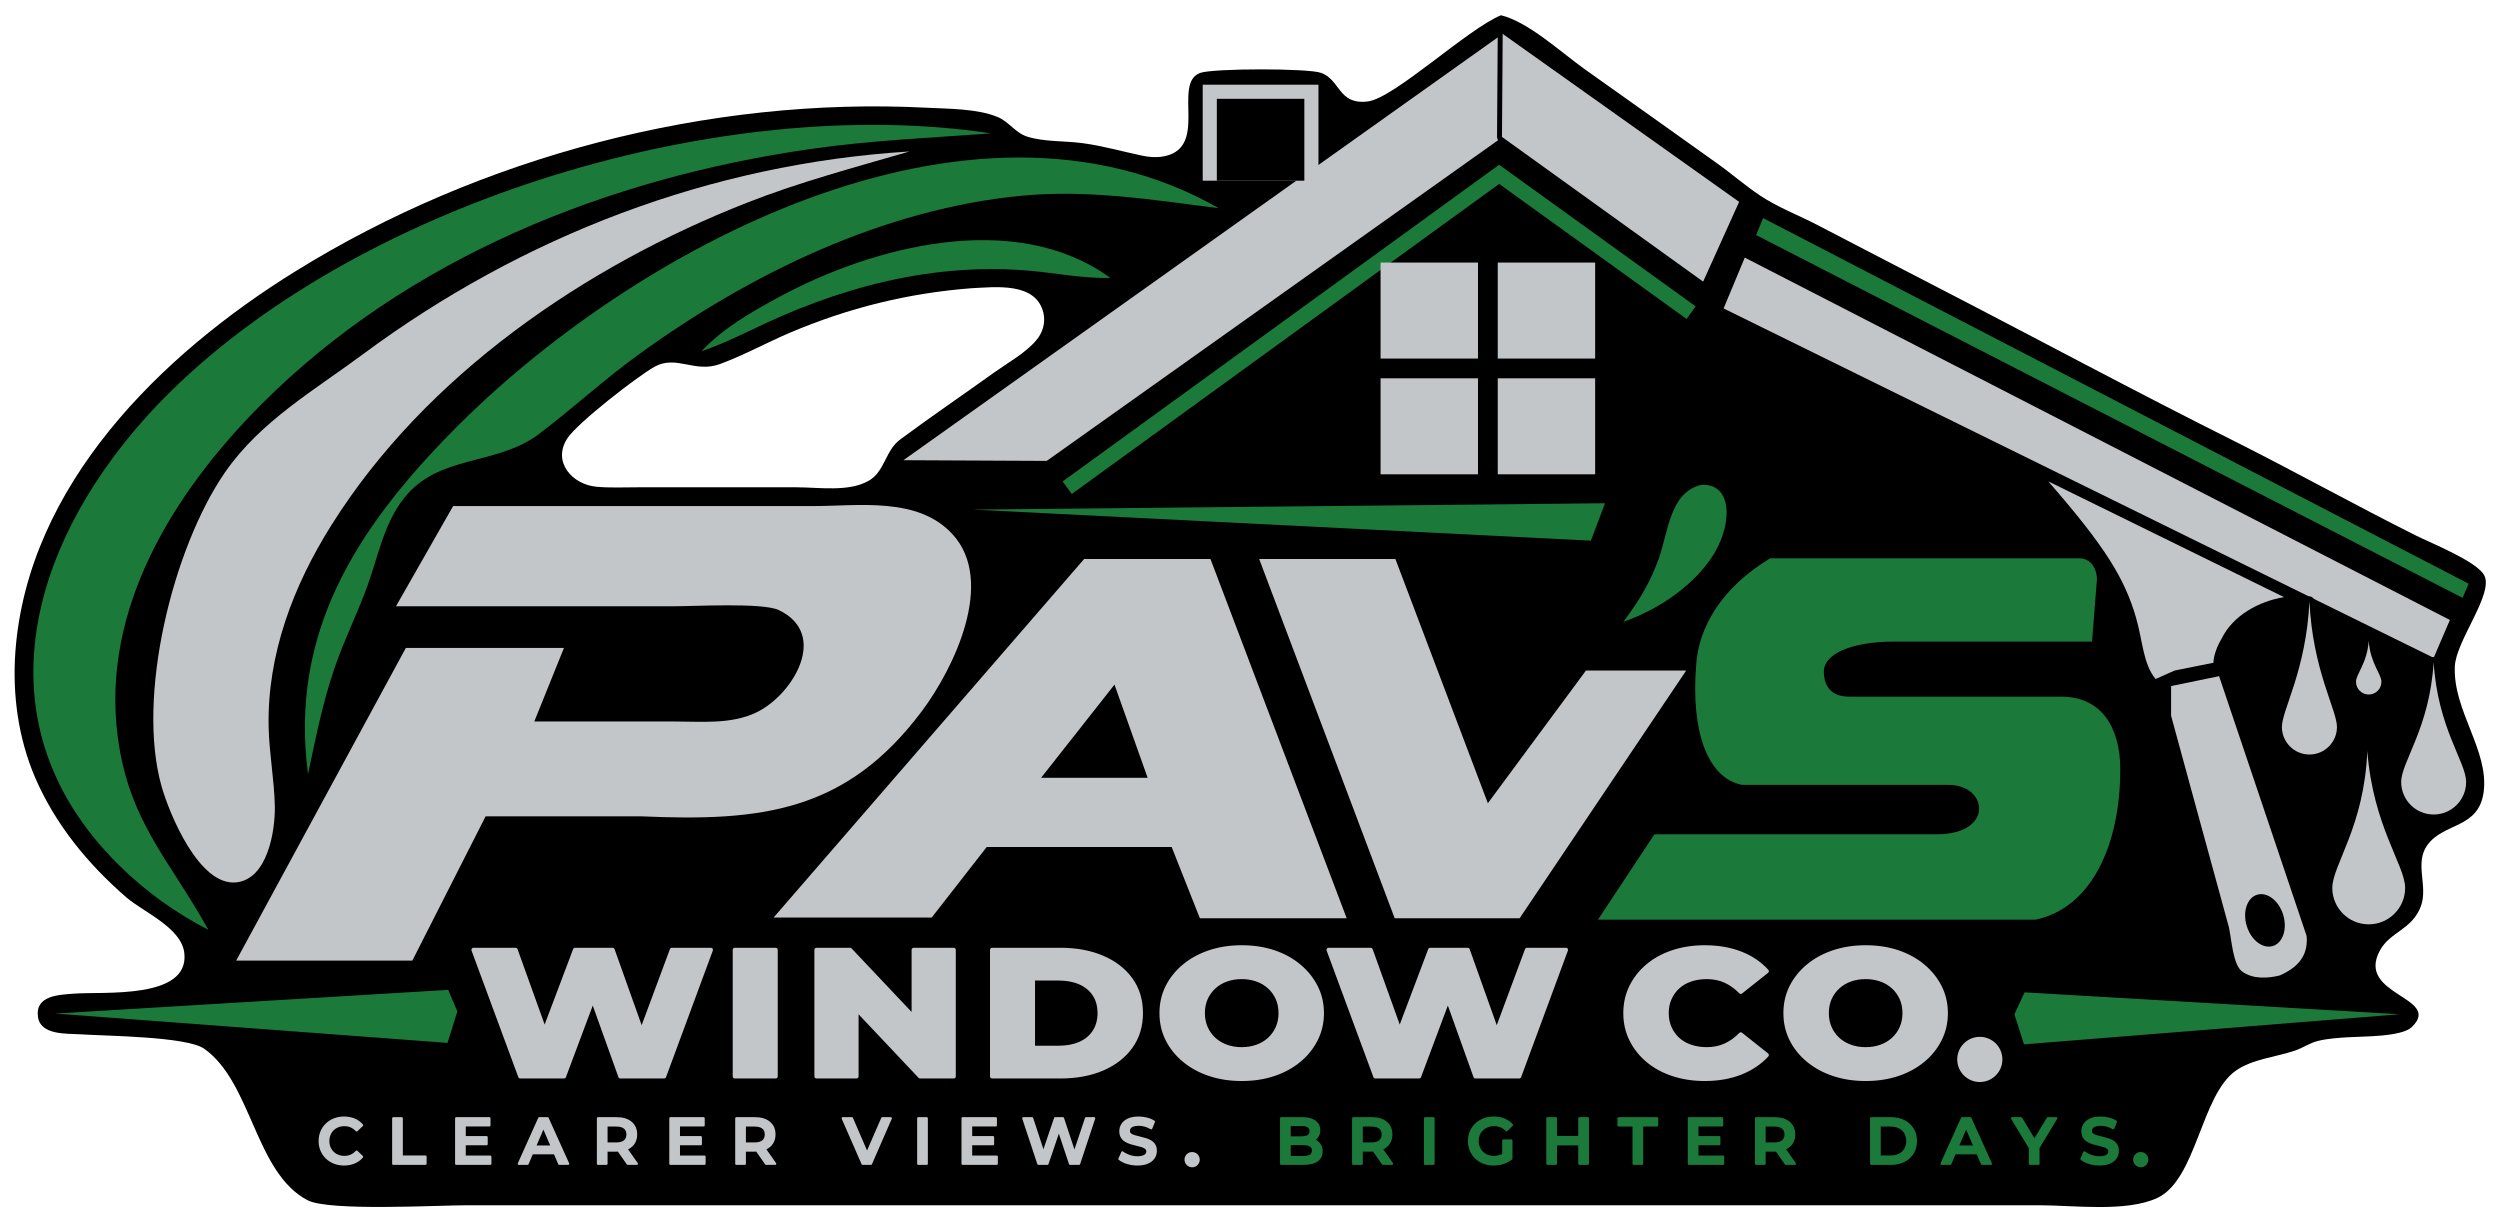
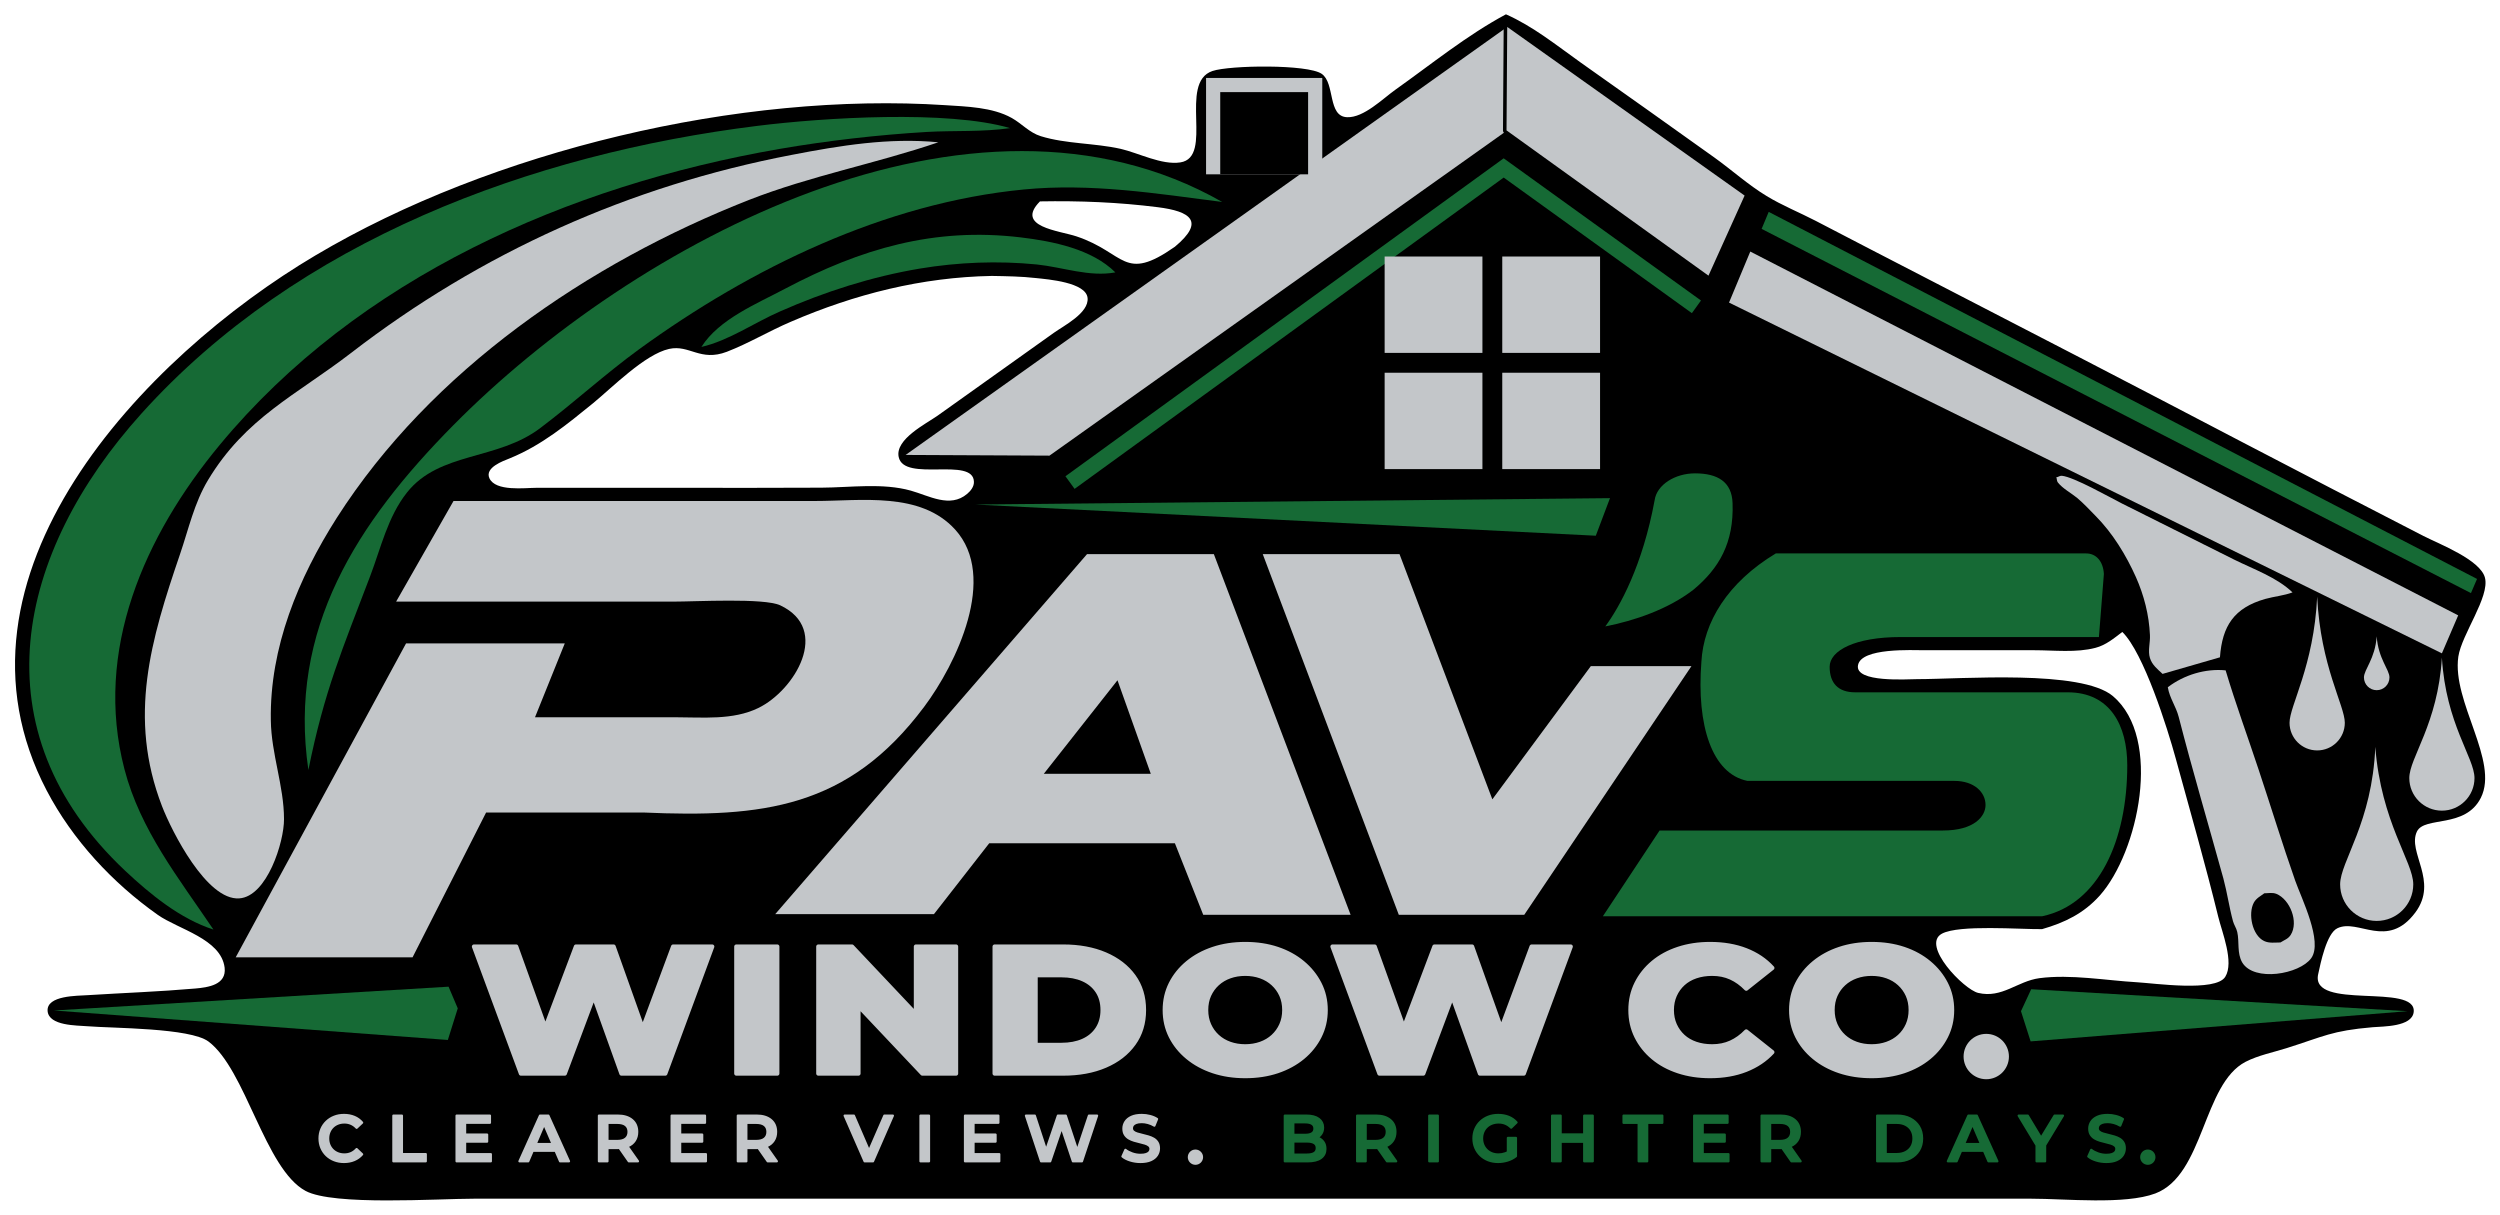
- <svg xmlns="http://www.w3.org/2000/svg" viewBox="-2 8 1771 865" width="1771" height="865">
-   <path id="plate" d="M1061.3 18.8C1037.1 28.8 985.5 77.8 966.7 79.9C945.9 82.3 947.6 64.5 933.8 59.6C924.7 56.3 857.0 56.3 848.1 59.7C827.9 67.3 855.7 114.6 820.3 119.1C815.9 119.6 811.5 119.2 807.2 118.3C793.0 115.3 779.2 111.3 764.8 109.4C752.1 107.7 738.0 108.6 725.7 104.8C717.2 102.1 712.6 94.0 704.5 90.8C690.1 84.9 669.7 85.1 654.2 84.3C499.9 76.4 338.4 118.8 207.1 200.3C112.0 259.2 17.6 351.7 8.9 469.6C6.7 500.0 10.9 530.9 23.0 559.1C37.4 592.3 60.3 620.1 87.5 643.7C100.0 654.4 126.8 665.3 128.6 683.4C132.0 716.2 71.1 710.3 50.5 711.9C40.2 712.7 22.7 713.0 24.9 728.4C26.7 741.4 45.2 740.1 54.8 740.7C72.7 741.9 130.3 742.2 142.6 750.9C176.4 774.6 178.6 838.7 215.8 858.2C230.8 866.2 307.6 861.8 329.3 861.8C422.0 861.8 514.7 861.8 607.3 861.8C824.7 861.8 1042.1 861.8 1259.5 861.8C1320.5 861.8 1381.5 861.8 1442.5 861.8C1466.9 861.8 1504.3 866.9 1526.3 856.6C1554.1 843.5 1557.1 783.9 1581.8 766.5C1593.5 758.2 1610.5 756.8 1623.9 752.2C1629.4 750.3 1634.3 746.8 1640.0 745.4C1646.8 743.7 1654.1 743.3 1661.0 742.8C1671.6 742.1 1699.2 742.7 1706.6 735.5C1728.5 714.2 1666.4 713.2 1684.0 681.2C1691.1 668.1 1706.7 666.6 1712.9 650.1C1718.3 635.8 1708.2 619.7 1717.5 606.7C1729.2 590.5 1753.8 595.2 1757.4 569.2C1761.4 539.7 1735.6 511.5 1737.0 480.1C1737.8 461.8 1764.8 428.6 1757.8 415.5C1752.6 405.7 1720.3 392.8 1709.5 387.4C1666.9 366.1 1625.3 342.9 1582.8 321.5C1510.3 285.3 1439.0 246.8 1367.0 209.7C1339.5 195.6 1312.2 181.2 1284.7 167.0C1271.7 160.3 1257.3 154.8 1245.1 146.7C1234.4 139.6 1224.4 130.8 1213.8 123.3C1182.7 101.0 1151.5 79.0 1120.3 56.8C1103.7 44.9 1080.6 23.5 1061.3 18.8ZM685.9 212.2C703.0 211.4 732.0 207.5 737.2 229.8C738.7 236.6 736.7 243.6 732.2 248.9C724.5 258.1 712.5 264.6 702.8 271.5C680.5 287.5 657.7 303.0 635.6 319.4C625.1 327.2 624.9 341.9 613.5 348.5C599.5 356.7 578.0 353.2 562.4 353.2C524.8 353.2 487.1 353.2 449.4 353.2C439.8 353.2 430.1 353.7 420.5 352.8C403.5 351.3 388.9 335.2 400.0 318.4C407.3 307.4 449.0 275.0 461.5 267.9C477.2 259.1 490.0 272.5 508.0 265.9C525.1 259.6 541.1 250.7 557.8 243.6C599.2 226.1 641.0 215.7 685.9 212.2Z" fill="#000000" fill-rule="evenodd" />
-   <path id="swoosh-outer-green" d="M145.6 666.7C118.1 616.9 89.3 590.3 81.4 529.8C69.5 439.3 121.3 356.5 182.7 294.9C286.5 190.6 428.6 134.1 572.5 113.5C614.9 107.4 657.5 105.6 700.2 102.5C510.2 73.7 256.7 149.9 119.1 285.1C24.3 378.2 -24.9 515.1 82.3 620.9C101.1 639.5 122.2 654.6 145.6 666.7Z" fill="#1B7A3A" fill-rule="evenodd" stroke="#000" stroke-width="7" stroke-linejoin="round" paint-order="stroke" />
-   <path id="swoosh-inner-green" d="M216.2 556.4C221.6 531.0 226.6 505.5 235.1 480.9C241.9 461.1 251.3 442.4 258.4 422.7C266.1 401.4 269.9 379.1 284.2 360.9C308.7 329.7 349.4 338.2 379.6 315.6C403.6 297.5 425.6 277.1 449.9 259.5C529.0 202.0 623.9 155.9 722.2 146.6C769.3 142.2 814.9 149.6 861.4 155.5C684.9 54.8 445.1 184.6 318.0 314.0C250.3 382.9 203.0 456.5 216.2 556.4Z" fill="#1B7A3A" fill-rule="evenodd" stroke="#000" stroke-width="7" stroke-linejoin="round" paint-order="stroke" />
-   <path id="swoosh-inner-green-2" d="M494.9 256.8C514.4 250.2 532.4 240.3 551.2 232.1C583.4 218.1 617.3 207.5 652.0 202.3C676.9 198.6 702.3 197.5 727.4 199.8C746.6 201.5 765.2 205.3 784.6 204.9C717.3 155.9 616.4 182.4 549.7 218.5C529.8 229.3 510.7 240.2 494.9 256.8Z" fill="#1B7A3A" fill-rule="evenodd" stroke="#000" stroke-width="7" stroke-linejoin="round" paint-order="stroke" />
-   <path id="swoosh-silver" d="M642.3 115.3C501.5 124.0 368.3 175.1 255.3 258.8C220.7 284.5 182.4 306.4 157.4 342.6C120.4 396.2 94.4 501.7 112.5 565.2C118.1 584.8 139.0 635.5 165.1 633.1C187.7 631.0 193.0 596.3 192.7 579.1C192.3 560.4 188.7 541.8 188.3 523.1C187.2 471.6 205.8 422.8 232.9 379.8C299.4 274.0 412.0 196.8 526.9 151.7C564.5 136.9 603.5 126.6 642.3 115.3Z" fill="#C3C6C9" fill-rule="evenodd" stroke="#000" stroke-width="7" stroke-linejoin="round" paint-order="stroke" />
-   <path id="roof-left" d="M638,334 L1062.5,32 V105 L739.5,334.5 Z" fill="#C3C6C9" fill-rule="evenodd" stroke="#000" stroke-width="7" stroke-linejoin="round" paint-order="stroke" />
-   <path id="roof-right" d="M1062.5,32 L1230,151 L1204.5,207.5 L1062,105 Z" fill="#C3C6C9" fill-rule="evenodd" stroke="#000" stroke-width="7" stroke-linejoin="round" paint-order="stroke" />
-   <path id="roof-inner-line" d="M754,349 L1060,127 L1196,225" fill="none" stroke="#1B7A3A" stroke-width="11" stroke-linejoin="miter" transform="translate(0,4.5)" />
+ <svg xmlns="http://www.w3.org/2000/svg" viewBox="-1 13 1764 857" width="1764" height="857">
+   <path id="plate" d="M1061.6 23.1C1034.0 37.9 1009.1 58.2 983.6 76.3C974.6 82.7 961.3 96.1 949.6 95.7C935.6 95.3 941.2 71.8 931.6 65.1C921.6 58.2 866.6 59.0 854.5 63.1C830.2 71.3 855.8 124.0 831.8 127.6C818.7 129.6 802.3 120.9 789.6 118.0C771.3 113.9 751.2 114.6 733.4 109.1C725.3 106.6 720.0 100.2 712.8 96.2C699.2 88.6 681.0 88.2 665.9 87.2C521.0 77.7 346.5 119.1 221.6 193.2C100.5 264.9 -47.4 419.3 32.0 570.9C50.2 605.6 78.3 635.9 110.3 658.5C124.7 668.7 155.0 675.4 157.5 695.8C158.9 707.9 145.9 709.7 136.8 710.5C111.5 712.7 86.1 713.6 60.7 715.2C54.0 715.7 31.6 715.2 32.6 726.5C33.6 736.9 53.3 736.5 60.4 737.1C78.8 738.6 133.1 738.2 146.1 747.9C172.4 767.6 185.9 837.8 214.6 853.3C234.2 863.9 307.6 858.8 333.3 858.8C428.3 858.8 523.3 858.8 618.3 858.8C828.3 858.8 1038.3 858.8 1248.3 858.8C1309.7 858.8 1371.0 858.8 1432.3 858.8C1456.2 858.8 1498.3 863.2 1519.8 855.1C1554.3 842.0 1553.2 777.9 1583.5 762.2C1592.5 757.6 1602.8 755.6 1612.3 752.6C1638.7 744.3 1644.0 740.3 1673.2 737.8C1680.4 737.2 1700.9 737.6 1702.1 727.1C1704.4 706.2 1629.0 726.3 1634.7 700.4C1636.4 692.6 1640.6 671.7 1648.2 668.0C1662.9 660.8 1683.5 683.4 1703.3 656.8C1719.8 634.6 1697.4 614.3 1704.4 599.7C1709.8 588.7 1738.5 597.8 1749.5 575.9C1762.5 549.9 1729.0 508.2 1733.6 476.3C1736.0 460.5 1755.8 434.3 1752.4 420.7C1749.2 408.0 1720.2 396.9 1709.0 391.2C1666.4 369.3 1623.8 347.2 1581.4 325.1C1506.9 286.1 1432.2 247.4 1357.5 208.9C1331.6 195.6 1305.9 182.2 1280.1 168.8C1268.7 162.9 1256.5 158.0 1245.5 151.3C1232.6 143.5 1220.9 132.9 1208.6 124.1C1177.2 101.7 1145.8 79.3 1114.3 57.1C1097.3 45.0 1080.8 31.6 1061.6 23.1ZM1496.5 458.9C1511.6 473.7 1528.3 526.6 1534.2 548.2C1544.4 585.4 1555.0 622.4 1564.2 659.9C1566.8 670.6 1575.6 692.0 1569.1 702.3C1562.3 713.0 1519.2 706.8 1507.1 706.1C1484.8 704.8 1460.2 700.3 1438.0 703.2C1422.4 705.3 1411.7 717.6 1394.8 713.6C1384.7 711.2 1354.3 679.9 1369.2 671.8C1381.4 665.3 1424.2 668.8 1439.9 668.6C1455.9 664.0 1469.3 657.5 1480.6 644.9C1507.8 614.4 1525.1 534.1 1489.9 504.2C1467.6 485.3 1383.2 492.2 1352.0 492.2C1345.1 492.2 1307.7 494.9 1310.0 482.4C1312.2 469.9 1348.1 471.8 1357.4 471.8C1383.1 471.8 1408.8 471.8 1434.4 471.8C1448.3 471.8 1464.0 473.7 1477.6 470.1C1484.9 468.2 1490.6 463.4 1496.5 458.9ZM698.8 207.7C709.2 207.9 719.6 208.0 730.0 209.2C738.4 210.1 765.4 212.2 766.4 223.3C767.4 233.9 749.6 242.8 742.5 247.9C715.3 267.3 688.0 286.7 660.7 306.2C652.5 312.0 630.5 322.9 633.1 335.4C636.8 353.6 685.9 334.9 686.2 353.0C686.3 356.4 683.9 359.4 681.4 361.5C669.3 371.7 654.6 362.8 641.7 359.2C621.8 353.6 599.0 357.0 578.6 357.1C545.6 357.3 512.6 357.2 479.6 357.2C445.6 357.2 411.5 357.2 377.5 357.2C369.4 357.2 348.6 360.0 344.3 350.4C341.0 342.9 353.9 338.3 358.7 336.4C381.2 327.2 398.9 312.6 417.6 297.4C431.2 286.2 454.1 263.0 471.1 259.2C485.5 256.0 493.1 268.4 511.9 261.2C527.4 255.2 541.8 246.5 557.1 240.0C602.3 220.5 649.4 208.6 698.8 207.7ZM732.8 155.1C760.7 154.6 788.3 155.7 815.9 159.2C839.1 162.1 849.5 169.2 828.0 187.1C791.6 212.6 793.3 191.4 758.6 179.8C746.4 175.7 715.0 173.1 732.8 155.1Z" fill="#000000" fill-rule="evenodd" />
+   <path id="swoosh-outer-green" d="M149.6 668.9C125.2 632.7 98.0 598.8 86.8 555.7C65.0 471.9 101.0 391.0 153.9 327.1C251.8 208.8 400.3 143.9 548.9 118.1C583.2 112.2 618.1 108.2 652.9 106.1C672.4 105.0 692.4 106.2 711.7 103.4C667.7 90.5 580.0 96.0 533.5 101.8C373.9 121.6 208.8 182.7 98.9 304.7C10.4 402.9 -18.0 528.3 87.3 627.4C105.1 644.1 126.1 661.3 149.6 668.9Z" fill="#166A35" fill-rule="evenodd" stroke="#000" stroke-width="5" stroke-linejoin="round" paint-order="stroke" />
+   <path id="swoosh-inner-green" d="M216.6 556.3C227.8 500.6 240.5 471.3 260.2 419.5C267.8 399.5 272.6 377.7 286.1 360.6C309.1 331.5 350.0 338.1 380.4 314.9C404.1 297.0 426.0 276.9 450.0 259.4C528.9 202.1 623.3 156.2 721.4 146.7C768.7 142.1 814.6 149.5 861.4 155.5C685.0 55.0 446.1 184.2 318.7 313.2C251.2 381.6 202.0 456.7 216.6 556.3Z" fill="#166A35" fill-rule="evenodd" stroke="#000" stroke-width="5" stroke-linejoin="round" paint-order="stroke" />
+   <path id="swoosh-inner-green-2" d="M493.9 257.8C513.4 253.3 531.1 240.7 549.5 232.7C581.0 218.8 614.1 208.2 648.1 202.5C675.2 198.0 703.1 196.9 730.5 199.6C748.9 201.5 767.6 208.6 786.0 205.2C769.4 188.7 741.8 183.2 719.2 180.5C658.1 173.2 606.4 188.5 553.0 216.7C532.9 227.4 506.4 238.1 493.9 257.8Z" fill="#166A35" fill-rule="evenodd" stroke="#000" stroke-width="5" stroke-linejoin="round" paint-order="stroke" />
+   <path id="swoosh-silver" d="M661.1 113.4C626.2 110.0 591.8 115.7 557.6 122.3C443.3 144.2 338.5 191.2 246.5 262.2C208.0 291.8 172.3 307.7 145.8 351.7C136.0 368.0 132.1 386.3 126.0 404.1C105.4 464.5 89.1 519.0 113.3 581.8C120.2 599.7 144.9 648.5 167.8 646.9C187.4 645.6 199.5 607.1 199.4 591.0C199.4 567.6 190.4 545.0 190.1 521.3C189.2 469.9 209.5 421.0 236.7 378.3C303.1 274.4 414.1 198.6 527.4 154.1C571.1 137.0 616.8 128.5 661.1 113.4Z" fill="#C3C6C9" fill-rule="evenodd" stroke="#000" stroke-width="5" stroke-linejoin="round" paint-order="stroke" />
+   <path id="roof-left" d="M638,334 L1062.5,32 V105 L739.5,334.5 Z" fill="#C3C6C9" fill-rule="evenodd" stroke="#000" stroke-width="5" stroke-linejoin="round" paint-order="stroke" />
+   <path id="roof-right" d="M1062.5,32 L1230,151 L1204.5,207.5 L1062,105 Z" fill="#C3C6C9" fill-rule="evenodd" stroke="#000" stroke-width="5" stroke-linejoin="round" paint-order="stroke" />
+   <path id="roof-inner-line" d="M754,349 L1060,127 L1196,225" fill="none" stroke="#166A35" stroke-width="11" stroke-linejoin="miter" transform="translate(0,4.5)" />
  <path id="chimney" d="M850,68 H932 V136 H850 Z" fill="#C3C6C9" />
  <path d="M860,78H922V136H860Z" fill="#000000" />
  <path id="window" d="M976.0,194.0H1045.0V262.0H976.0ZM976.0,276.0H1045.0V344.0H976.0ZM1059.0,194.0H1128.0V262.0H1059.0ZM1059.0,276.0H1128.0V344.0H1059.0Z" fill="#C3C6C9" />
-   <path id="roof-base-line" d="M687,369 L1135,364.5 L1125,391 Z" fill="#1B7A3A" fill-rule="evenodd" stroke="#000" stroke-width="7" stroke-linejoin="round" paint-order="stroke" />
-   <path id="squeegee-rubber" d="M1247,162.5 L1746.8,421.5 L1742.5,431.5 L1242,174.5 Z" fill="#1B7A3A" fill-rule="evenodd" stroke="#000" stroke-width="7" stroke-linejoin="round" paint-order="stroke" />
-   <path id="squeegee-blade" d="M1234,190.5 L1733.5,447.2 L1722,474 L1219,226.5 Z" fill="#C3C6C9" fill-rule="evenodd" stroke="#000" stroke-width="7" stroke-linejoin="round" paint-order="stroke" />
-   <path id="squeegee-handle" d="M1536,494 L1570,487 L1632,671 C1633,682 1629,692 1613,699 C1605,701 1594,702 1586,696 C1580,691 1579,675 1577,665 L1551,570 L1536,515 Z" fill="#C3C6C9" fill-rule="evenodd" stroke="#000" stroke-width="7" stroke-linejoin="round" paint-order="stroke" />
-   <path id="squeegee-head" d="M1449,349 L1616,431 C1598,434 1580,444 1572,460 C1566,470 1566,477 1566,477.5 L1538.5,483 L1525,489 C1516,478 1516,462 1511,445 C1503,418 1490,396 1449,349 Z" fill="#C3C6C9" fill-rule="evenodd" stroke="#000" stroke-width="7" stroke-linejoin="round" paint-order="stroke" />
-   <ellipse cx="1602.5" cy="660" rx="13.5" ry="19" transform="rotate(-17 1602.5 660)" fill="#000000" />
-   <path class="drop" d="M1634,434 C1636.3,482.9 1653.5,510.9 1653.5,523 A19.5,19.5 0 0 1 1614.5,523 C1614.5,510.9 1631.7,482.9 1634,434 Z" fill="#C3C6C9" stroke="#000" stroke-width="7" stroke-linejoin="round" paint-order="stroke" />
-   <path class="drop" d="M1676,462 C1677.1,477.9 1685,485.4 1685,491 A9,9 0 0 1 1667,491 C1667,485.4 1674.9,477.9 1676,462 Z" fill="#C3C6C9" stroke="#000" stroke-width="7" stroke-linejoin="round" paint-order="stroke" />
-   <path class="drop" d="M1722,477 C1724.8,523.8 1745,547.7 1745,562 A23,23 0 0 1 1699,562 C1699,547.7 1719.2,523.8 1722,477 Z" fill="#C3C6C9" stroke="#000" stroke-width="7" stroke-linejoin="round" paint-order="stroke" />
-   <path class="drop" d="M1675,540 C1679.1,593.4 1701.8,621.0 1701.8,637 A25.8,25.8 0 0 1 1650.2,637 C1650.2,621.0 1672.9,593.4 1675,540 Z" fill="#C3C6C9" stroke="#000" stroke-width="7" stroke-linejoin="round" paint-order="stroke" />
-   <path id="letter-P" d="M319,366.5 L278.5,437.5 H474 C490,437.5 538,434.8 549.5,440.1 C585.6,457.1 559.8,500.1 534,512.6 C516.1,521.3 494.8,519.1 475.6,519.1 H376.5 L397.5,467 H285.5 L165.3,688.5 H290.1 L342,586.3 H452.8 C536.8,590 597.5,583.4 651.1,511.7 C673.7,481.5 703.4,420.1 672.9,386.6 C648.4,359.7 606.5,366.5 574,366.5 Z" fill="#C3C6C9" fill-rule="evenodd" stroke="#000" stroke-width="7" stroke-linejoin="round" paint-order="stroke" />
-   <path id="letter-A" d="M766,404 H855.5 L952,658.5 H848 L828,608 H697 L658,658 H546 Z M787.5,493 L811,559 H735.5 Z" fill="#C3C6C9" fill-rule="evenodd" stroke="#000" stroke-width="7" stroke-linejoin="round" paint-order="stroke" />
-   <path id="letter-V" d="M890,404 H986.5 L1052,577 L1121.5,483 H1192.5 L1074.5,658.5 H986 Z" fill="#C3C6C9" fill-rule="evenodd" stroke="#000" stroke-width="7" stroke-linejoin="round" paint-order="stroke" />
-   <path id="apostrophe" d="M1203,351.5 C1224,350 1226,376 1213,399 C1200,421 1175,439 1148,448.5 C1161,431 1167,420 1173,404 C1180,384 1181,357 1203,351.5 Z" fill="#1B7A3A" fill-rule="evenodd" stroke="#000" stroke-width="7" stroke-linejoin="round" paint-order="stroke" />
-   <path id="letter-S" d="M1252,403.5 H1471 C1478,403.5 1483,409 1483.5,418 L1480,462.5 H1340 C1308,462.5 1290,472 1290,483.5 C1290,495 1296,501.5 1308,501.5 H1458 C1488,501.5 1500,525 1500,553 C1500,606 1480,651 1440,659.5 H1130 L1170,599 H1370 C1392,599 1400,589 1400,581 C1400,572 1392,564 1378,564 H1232 C1207,559 1196,525 1199.5,480 C1201,452 1218,424 1252,403.5 Z" fill="#1B7A3A" fill-rule="evenodd" stroke="#000" stroke-width="7" stroke-linejoin="round" paint-order="stroke" />
-   <path id="bar-left" d="M37,726 L315.5,709.2 L322,724.5 L315,746.8 Z" fill="#1B7A3A" fill-rule="evenodd" stroke="#000" stroke-width="7" stroke-linejoin="round" paint-order="stroke" />
-   <path id="bar-right" d="M1697.8,726.5 L1432.2,711 L1425,726.5 L1431.8,747.8 Z" fill="#1B7A3A" fill-rule="evenodd" stroke="#000" stroke-width="7" stroke-linejoin="round" paint-order="stroke" />
+   <path id="base-line" d="M687,369 L1135,364.5 L1125,391 Z" fill="#166A35" fill-rule="evenodd" stroke="#000" stroke-width="5" stroke-linejoin="round" paint-order="stroke" />
+   <path id="squeegee-rubber" d="M1247,162.5 L1746.8,421.5 L1742.5,431.5 L1242,174.5 Z" fill="#166A35" fill-rule="evenodd" stroke="#000" stroke-width="5" stroke-linejoin="round" paint-order="stroke" />
+   <path id="squeegee-blade" d="M1234,190.5 L1733.5,447.2 L1722,474 L1219,226.5 Z" fill="#C3C6C9" fill-rule="evenodd" stroke="#000" stroke-width="5" stroke-linejoin="round" paint-order="stroke" />
+   <path id="squeegee-handle" d="M1528.6 497.9C1529.9 505.7 1534.3 511.2 1536.3 518.9C1546.1 557.0 1557.3 594.8 1567.8 632.8C1570.5 642.8 1571.9 653.1 1574.6 663.0C1575.3 665.6 1577.0 667.9 1577.6 670.6C1579.2 677.6 1577.3 685.5 1581.1 692.1C1589.4 706.0 1621.5 700.5 1629.8 689.1C1638.2 677.4 1622.9 646.9 1618.5 634.4C1609.4 608.5 1601.4 582.2 1592.7 556.1C1585.0 532.8 1576.4 509.5 1569.4 486.0C1555.0 484.6 1540.1 489.2 1528.6 497.9Z" fill="#C3C6C9" fill-rule="evenodd" stroke="#000" stroke-width="5" stroke-linejoin="round" paint-order="stroke" />
+   <path id="squeegee-head" d="M1449.9 349.8C1450.5 350.9 1450.1 352.2 1451.0 353.4C1454.4 357.7 1460.4 360.9 1464.6 364.3C1469.2 368.2 1473.4 372.7 1477.6 377.0C1489.7 389.2 1499.1 404.6 1506.1 420.2C1511.8 433.0 1515.4 447.0 1516.0 461.1C1516.3 466.3 1514.4 472.3 1516.0 477.3C1517.5 482.2 1521.3 485.1 1524.9 488.5L1565.4 476.8C1567.0 454.7 1575.3 441.9 1597.4 435.6C1603.9 433.8 1610.4 433.3 1616.6 431.0C1605.6 420.4 1589.0 414.6 1575.3 407.8C1549.0 394.6 1522.8 381.5 1496.5 368.4C1487.6 363.9 1462.3 349.5 1453.8 348.7C1452.2 348.6 1451.3 349.7 1449.9 349.8Z" fill="#C3C6C9" fill-rule="evenodd" stroke="#000" stroke-width="5" stroke-linejoin="round" paint-order="stroke" />
+   <path id="handle-hole" d="M1596.7 643.3C1599.6 643.3 1602.3 642.6 1605.2 643.7C1614.9 647.7 1621.1 663.6 1615.3 672.7C1613.4 675.6 1610.9 676.2 1608.1 678.0C1604.3 678.0 1600.2 678.7 1596.6 677.0C1588.1 673.0 1585.1 657.7 1589.3 649.9C1591.1 646.7 1593.9 645.4 1596.7 643.3Z" fill="#000000" />
+   <path class="drop" d="M1634,434 C1636.3,482.9 1653.5,510.9 1653.5,523 A19.5,19.5 0 0 1 1614.5,523 C1614.5,510.9 1631.7,482.9 1634,434 Z" fill="#C3C6C9" stroke="#000" stroke-width="5" stroke-linejoin="round" paint-order="stroke" />
+   <path class="drop" d="M1676,462 C1677.1,477.9 1685,485.4 1685,491 A9,9 0 0 1 1667,491 C1667,485.4 1674.9,477.9 1676,462 Z" fill="#C3C6C9" stroke="#000" stroke-width="5" stroke-linejoin="round" paint-order="stroke" />
+   <path class="drop" d="M1722,477 C1724.8,523.8 1745,547.7 1745,562 A23,23 0 0 1 1699,562 C1699,547.7 1719.2,523.8 1722,477 Z" fill="#C3C6C9" stroke="#000" stroke-width="5" stroke-linejoin="round" paint-order="stroke" />
+   <path class="drop" d="M1675,540 C1679.1,593.4 1701.8,621.0 1701.8,637 A25.8,25.8 0 0 1 1650.2,637 C1650.2,621.0 1672.9,593.4 1675,540 Z" fill="#C3C6C9" stroke="#000" stroke-width="5" stroke-linejoin="round" paint-order="stroke" />
+   <path id="letter-P" d="M319,366.5 L278.5,437.5 H474 C490,437.5 538,434.8 549.5,440.1 C585.6,457.1 559.8,500.1 534,512.6 C516.1,521.3 494.8,519.1 475.6,519.1 H376.5 L397.5,467 H285.5 L165.3,688.5 H290.1 L342,586.3 H452.8 C536.8,590 597.5,583.4 651.1,511.7 C673.7,481.5 703.4,420.1 672.9,386.6 C648.4,359.7 606.5,366.5 574,366.5 Z" fill="#C3C6C9" fill-rule="evenodd" stroke="#000" stroke-width="5" stroke-linejoin="round" paint-order="stroke" />
+   <path id="letter-A" d="M766,404 H855.5 L952,658.5 H848 L828,608 H697 L658,658 H546 Z M787.5,493 L811,559 H735.5 Z" fill="#C3C6C9" fill-rule="evenodd" stroke="#000" stroke-width="5" stroke-linejoin="round" paint-order="stroke" />
+   <path id="letter-V" d="M890,404 H986.5 L1052,577 L1121.5,483 H1192.5 L1074.5,658.5 H986 Z" fill="#C3C6C9" fill-rule="evenodd" stroke="#000" stroke-width="5" stroke-linejoin="round" paint-order="stroke" />
+   <path id="apostrophe" d="M1131.7,455 C1142,441 1158,412 1166.5,366 C1168,355 1181,347 1195,347 C1211,347 1221,353 1221.5,368 C1222.5,396 1212,414 1194,429 C1176,443 1152,451 1131.7,455 Z" fill="#166A35" fill-rule="evenodd" stroke="#000" stroke-width="5" stroke-linejoin="round" paint-order="stroke" />
+   <path id="letter-S" d="M1252,403.5 H1471 C1478,403.5 1483,409 1483.5,418 L1480,462.5 H1340 C1308,462.5 1290,472 1290,483.5 C1290,495 1296,501.5 1308,501.5 H1458 C1488,501.5 1500,525 1500,553 C1500,606 1480,651 1440,659.5 H1130 L1170,599 H1370 C1392,599 1400,589 1400,581 C1400,572 1392,564 1378,564 H1232 C1207,559 1196,525 1199.5,480 C1201,452 1218,424 1252,403.5 Z" fill="#166A35" fill-rule="evenodd" stroke="#000" stroke-width="5" stroke-linejoin="round" paint-order="stroke" />
+   <path id="bar-left" d="M37,726 L315.5,709.2 L322,724.5 L315,746.8 Z" fill="#166A35" fill-rule="evenodd" stroke="#000" stroke-width="5" stroke-linejoin="round" paint-order="stroke" />
+   <path id="bar-right" d="M1697.8,726.5 L1432.2,711 L1425,726.5 L1431.8,747.8 Z" fill="#166A35" fill-rule="evenodd" stroke="#000" stroke-width="5" stroke-linejoin="round" paint-order="stroke" />
  <path id="text-window" d="M366.57 770.50 333.45 680.90H363.22L383.79 738.12L405.39 680.90H431.95L452.52 738.63L473.97 680.90H501.55L468.43 770.50H437.49L417.94 715.97L397.51 770.50ZM518.55 770.50V680.90H547.45V770.50ZM576.41 770.50V680.90H600.19L645.28 728.64V680.90H673.59V770.50H649.81L604.72 722.76V770.50ZM700.82 770.50V680.90H749.12Q766.05 680.90 778.89 686.40Q791.73 691.91 798.95 701.89Q806.18 711.88 806.18 725.70Q806.18 739.40 798.95 749.44Q791.73 759.49 778.89 765.00Q766.05 770.50 749.12 770.50ZM729.72 750.28H747.96Q756.71 750.28 763.20 747.40Q769.70 744.52 773.35 738.95Q776.99 733.38 776.99 725.70Q776.99 717.89 773.35 712.39Q769.70 706.88 763.20 704.00Q756.71 701.12 747.96 701.12H729.72ZM877.62 772.29Q865.37 772.29 855.01 768.84Q844.65 765.38 836.99 759.04Q829.33 752.71 825.09 744.26Q820.86 735.81 820.86 725.70Q820.86 715.59 825.09 707.14Q829.33 698.69 836.99 692.36Q844.65 686.02 855.01 682.56Q865.37 679.11 877.62 679.11Q890.03 679.11 900.32 682.56Q910.60 686.02 918.19 692.36Q925.78 698.69 930.08 707.14Q934.39 715.59 934.39 725.70Q934.39 735.81 930.08 744.32Q925.78 752.84 918.19 759.11Q910.60 765.38 900.32 768.84Q890.03 772.29 877.62 772.29ZM877.62 751.30Q883.46 751.30 888.50 749.51Q893.53 747.72 897.25 744.32Q900.97 740.93 903.09 736.20Q905.20 731.46 905.20 725.70Q905.20 719.81 903.09 715.14Q900.97 710.47 897.25 707.08Q893.53 703.68 888.50 701.89Q883.46 700.10 877.62 700.10Q871.79 700.10 866.75 701.89Q861.72 703.68 858.00 707.08Q854.28 710.47 852.16 715.14Q850.05 719.81 850.05 725.70Q850.05 731.46 852.16 736.20Q854.28 740.93 858.00 744.32Q861.72 747.72 866.75 749.51Q871.79 751.30 877.62 751.30ZM972.32 770.50 939.20 680.90H968.97L989.54 738.12L1011.14 680.90H1037.70L1058.27 738.63L1079.72 680.90H1107.30L1074.18 770.50H1043.24L1023.69 715.97L1003.26 770.50ZM1205.63 772.29Q1193.52 772.29 1183.23 768.90Q1172.94 765.51 1165.43 759.24Q1157.91 752.96 1153.68 744.45Q1149.45 735.94 1149.45 725.70Q1149.45 715.46 1153.68 706.95Q1157.91 698.44 1165.43 692.16Q1172.94 685.89 1183.23 682.50Q1193.52 679.11 1205.63 679.11Q1219.78 679.11 1230.95 683.46Q1242.11 687.81 1249.55 696.00L1231.16 710.60Q1226.20 705.48 1220.29 702.79Q1214.38 700.10 1207.09 700.10Q1200.81 700.10 1195.56 701.89Q1190.31 703.68 1186.59 707.08Q1182.87 710.47 1180.75 715.20Q1178.63 719.94 1178.63 725.70Q1178.63 731.46 1180.75 736.20Q1182.87 740.93 1186.59 744.32Q1190.31 747.72 1195.56 749.51Q1200.81 751.30 1207.09 751.30Q1214.38 751.30 1220.29 748.61Q1226.20 745.92 1231.16 740.80L1249.55 755.40Q1242.11 763.46 1230.95 767.88Q1219.78 772.29 1205.63 772.29ZM1319.62 772.29Q1307.37 772.29 1297.01 768.84Q1286.65 765.38 1278.99 759.04Q1271.33 752.71 1267.09 744.26Q1262.86 735.81 1262.86 725.70Q1262.86 715.59 1267.09 707.14Q1271.33 698.69 1278.99 692.36Q1286.65 686.02 1297.01 682.56Q1307.37 679.11 1319.62 679.11Q1332.03 679.11 1342.32 682.56Q1352.60 686.02 1360.19 692.36Q1367.78 698.69 1372.08 707.14Q1376.39 715.59 1376.39 725.70Q1376.39 735.81 1372.08 744.32Q1367.78 752.84 1360.19 759.11Q1352.60 765.38 1342.32 768.84Q1332.03 772.29 1319.62 772.29ZM1319.62 751.30Q1325.46 751.30 1330.50 749.51Q1335.53 747.72 1339.25 744.32Q1342.97 740.93 1345.09 736.20Q1347.20 731.46 1347.20 725.70Q1347.20 719.81 1345.09 715.14Q1342.97 710.47 1339.25 707.08Q1335.53 703.68 1330.50 701.89Q1325.46 700.10 1319.62 700.10Q1313.79 700.10 1308.75 701.89Q1303.72 703.68 1300.00 707.08Q1296.28 710.47 1294.16 715.14Q1292.05 719.81 1292.05 725.70Q1292.05 731.46 1294.16 736.20Q1296.28 740.93 1300.00 744.32Q1303.72 747.72 1308.75 749.51Q1313.79 751.30 1319.62 751.30Z" fill="#C3C6C9" stroke="#C3C6C9" stroke-width="3" stroke-linejoin="round" />
  <circle cx="1400.5" cy="758.5" r="16.0" fill="#C3C6C9" />
  <path id="text-slogan-1" d="M241.71 832.86Q238.03 832.86 234.88 831.64Q231.73 830.42 229.40 828.19Q227.08 825.96 225.79 822.92Q224.50 819.89 224.50 816.30Q224.50 812.71 225.79 809.68Q227.08 806.64 229.43 804.41Q231.77 802.18 234.90 800.96Q238.03 799.74 241.75 799.74Q245.71 799.74 248.98 801.10Q252.24 802.45 254.50 805.12L250.63 808.76Q248.88 806.87 246.72 805.93Q244.56 804.98 242.03 804.98Q239.50 804.98 237.41 805.81Q235.31 806.64 233.77 808.16Q232.23 809.68 231.38 811.75Q230.53 813.82 230.53 816.30Q230.53 818.78 231.38 820.85Q232.23 822.92 233.77 824.44Q235.31 825.96 237.41 826.79Q239.50 827.62 242.03 827.62Q244.56 827.62 246.72 826.67Q248.88 825.73 250.63 823.80L254.50 827.48Q252.24 830.10 248.98 831.48Q245.71 832.86 241.71 832.86ZM276.59 832.40V800.20H282.57V827.34H299.41V832.40ZM321.18 832.40V800.20H344.68V805.21H327.15V813.59H342.70V818.51H327.15V827.39H345.32V832.40ZM365.54 832.40 380.03 800.20H385.92L400.46 832.40H394.20L390.98 824.95H374.88L371.71 832.40ZM389.00 820.26 382.93 806.18 376.91 820.26ZM421.62 832.40V800.20H434.82Q441.26 800.20 444.92 803.24Q448.58 806.27 448.58 811.65Q448.58 815.20 446.92 817.75Q445.27 820.30 442.23 821.64Q442.00 821.77 441.72 821.87L449.13 832.40H442.69L436.11 822.97Q435.51 823.02 434.87 823.02H427.60V832.40ZM427.60 818.09H434.59Q438.55 818.09 440.55 816.39Q442.55 814.69 442.55 811.65Q442.55 808.57 440.55 806.92Q438.55 805.26 434.59 805.26H427.60ZM472.93 832.40V800.20H496.43V805.21H478.90V813.59H494.45V818.51H478.90V827.39H497.07V832.40ZM519.62 832.40V800.20H532.82Q539.26 800.20 542.92 803.24Q546.58 806.27 546.58 811.65Q546.58 815.20 544.92 817.75Q543.26 820.30 540.23 821.64Q540.00 821.77 539.72 821.87L547.13 832.40H540.69L534.11 822.97Q533.51 823.02 532.87 823.02H525.60V832.40ZM525.60 818.09H532.59Q536.55 818.09 538.55 816.39Q540.55 814.69 540.55 811.65Q540.55 808.57 538.55 806.92Q536.55 805.26 532.59 805.26H525.60ZM609.08 832.40 595.00 800.20H601.49L612.21 825.04L623.02 800.20H629.00L614.97 832.40ZM648.51 832.40V800.20H654.49V832.40ZM679.92 832.40V800.20H703.43V805.21H685.90V813.59H701.45V818.51H685.90V827.39H704.08V832.40ZM733.60 832.40 722.93 800.20H729.14L737.14 824.67L745.47 800.20H750.99L759.13 824.81L767.37 800.20H773.07L762.40 832.40H756.05L748.09 808.57L740.00 832.40ZM803.71 832.86Q799.94 832.86 796.49 831.78Q793.04 830.70 791.02 829.00L793.09 824.35Q795.02 825.87 797.87 826.88Q800.72 827.89 803.71 827.89Q806.24 827.89 807.81 827.34Q809.37 826.79 810.11 825.85Q810.84 824.90 810.84 823.71Q810.84 822.23 809.79 821.34Q808.73 820.44 807.05 819.91Q805.37 819.38 803.32 818.92Q801.28 818.46 799.23 817.84Q797.18 817.22 795.50 816.23Q793.82 815.24 792.77 813.59Q791.71 811.93 791.71 809.35Q791.71 806.73 793.11 804.55Q794.51 802.36 797.39 801.05Q800.26 799.74 804.68 799.74Q807.58 799.74 810.43 800.48Q813.28 801.21 815.40 802.59L813.51 807.24Q811.35 805.95 809.05 805.33Q806.75 804.71 804.63 804.71Q802.15 804.71 800.61 805.31Q799.07 805.90 798.36 806.87Q797.64 807.84 797.64 809.08Q797.64 810.55 798.68 811.45Q799.71 812.34 801.39 812.85Q803.07 813.36 805.14 813.84Q807.21 814.32 809.26 814.92Q811.30 815.52 812.98 816.48Q814.66 817.45 815.70 819.11Q816.73 820.76 816.73 823.29Q816.73 825.87 815.33 828.05Q813.93 830.24 811.03 831.55Q808.13 832.86 803.71 832.86Z" fill="#C3C6C9" stroke="#C3C6C9" stroke-width="1.6" stroke-linejoin="round" />
-   <path id="text-slogan-2" d="M905.57 832.40V800.20H920.66Q926.45 800.20 929.49 802.48Q932.52 804.75 932.52 808.57Q932.52 811.15 931.33 812.94Q930.18 814.69 928.34 815.66Q928.94 815.84 929.49 816.07Q931.65 817.08 932.92 818.97Q934.18 820.85 934.18 823.66Q934.18 827.80 931.01 830.10Q927.83 832.40 921.58 832.40ZM911.55 827.71H921.21Q924.57 827.71 926.36 826.60Q928.15 825.50 928.15 823.06Q928.15 820.67 926.36 819.54Q924.57 818.42 921.21 818.42H911.55ZM911.55 813.77H920.01Q923.14 813.77 924.82 812.67Q926.50 811.56 926.50 809.35Q926.50 807.10 924.82 806.00Q923.14 804.89 920.01 804.89H911.55ZM956.62 832.40V800.20H969.82Q976.26 800.20 979.92 803.24Q983.58 806.27 983.58 811.65Q983.58 815.20 981.92 817.75Q980.26 820.30 977.23 821.64Q977.00 821.77 976.72 821.87L984.13 832.40H977.69L971.11 822.97Q970.51 823.02 969.87 823.02H962.60V832.40ZM962.60 818.09H969.59Q973.55 818.09 975.55 816.39Q977.55 814.69 977.55 811.65Q977.55 808.57 975.55 806.92Q973.55 805.26 969.59 805.26H962.60ZM1007.51 832.40V800.20H1013.49V832.40ZM1056.04 832.86Q1052.27 832.86 1049.11 831.64Q1045.96 830.42 1043.62 828.19Q1041.27 825.96 1039.98 822.92Q1038.69 819.89 1038.69 816.30Q1038.69 812.71 1039.98 809.68Q1041.27 806.64 1043.64 804.41Q1046.01 802.18 1049.18 800.96Q1052.36 799.74 1056.13 799.74Q1060.22 799.74 1063.51 801.07Q1066.80 802.41 1069.06 804.98L1065.28 808.66Q1063.40 806.78 1061.21 805.88Q1059.03 804.98 1056.40 804.98Q1053.88 804.98 1051.71 805.81Q1049.55 806.64 1047.99 808.16Q1046.42 809.68 1045.57 811.75Q1044.72 813.82 1044.72 816.30Q1044.72 818.74 1045.57 820.81Q1046.42 822.88 1047.99 824.42Q1049.55 825.96 1051.67 826.79Q1053.78 827.62 1056.36 827.62Q1058.75 827.62 1061.01 826.83Q1062.02 826.51 1062.98 825.96V815.93H1068.64V828.77Q1066.11 830.79 1062.78 831.83Q1059.44 832.86 1056.04 832.86ZM1116.83 832.40V818.60H1100.17V832.40H1094.19V800.20H1100.17V813.49H1116.83V800.20H1122.81V832.40ZM1155.26 832.40V805.26H1144.59V800.20H1171.91V805.26H1161.24V832.40ZM1194.43 832.40V800.20H1217.93V805.21H1200.41V813.59H1215.95V818.51H1200.41V827.39H1218.58V832.40ZM1242.00 832.40V800.20H1255.20Q1261.64 800.20 1265.30 803.24Q1268.95 806.27 1268.95 811.65Q1268.95 815.20 1267.30 817.75Q1265.64 820.30 1262.60 821.64Q1262.37 821.77 1262.10 821.87L1269.50 832.40H1263.06L1256.49 822.97Q1255.89 823.02 1255.24 823.02H1247.98V832.40ZM1247.98 818.09H1254.97Q1258.92 818.09 1260.92 816.39Q1262.93 814.69 1262.93 811.65Q1262.93 808.57 1260.92 806.92Q1258.92 805.26 1254.97 805.26H1247.98ZM1323.55 832.40V800.20H1337.63Q1342.87 800.20 1346.83 802.22Q1350.78 804.25 1352.99 807.84Q1355.20 811.42 1355.20 816.30Q1355.20 821.13 1352.99 824.74Q1350.78 828.35 1346.83 830.38Q1342.87 832.40 1337.63 832.40ZM1329.53 827.34H1337.35Q1340.94 827.34 1343.61 825.96Q1346.28 824.58 1347.72 822.10Q1349.17 819.61 1349.17 816.30Q1349.17 812.94 1347.72 810.48Q1346.28 808.02 1343.61 806.64Q1340.94 805.26 1337.35 805.26H1329.53ZM1373.42 832.40 1387.91 800.20H1393.80L1408.33 832.40H1402.08L1398.86 824.95H1382.76L1379.58 832.40ZM1396.88 820.26 1390.81 806.18 1384.78 820.26ZM1436.03 832.40V821.13L1423.38 800.20H1429.78L1439.21 815.89L1448.73 800.20H1454.62L1442.01 821.04V832.40ZM1485.21 832.86Q1481.44 832.86 1477.99 831.78Q1474.54 830.70 1472.52 829.00L1474.59 824.35Q1476.52 825.87 1479.37 826.88Q1482.22 827.89 1485.21 827.89Q1487.74 827.89 1489.31 827.34Q1490.87 826.79 1491.61 825.85Q1492.34 824.90 1492.34 823.71Q1492.34 822.23 1491.29 821.34Q1490.23 820.44 1488.55 819.91Q1486.87 819.38 1484.82 818.92Q1482.78 818.46 1480.73 817.84Q1478.68 817.22 1477.00 816.23Q1475.32 815.24 1474.27 813.59Q1473.21 811.93 1473.21 809.35Q1473.21 806.73 1474.61 804.55Q1476.01 802.36 1478.89 801.05Q1481.76 799.74 1486.18 799.74Q1489.08 799.74 1491.93 800.48Q1494.78 801.21 1496.90 802.59L1495.01 807.24Q1492.85 805.95 1490.55 805.33Q1488.25 804.71 1486.13 804.71Q1483.65 804.71 1482.11 805.31Q1480.57 805.90 1479.86 806.87Q1479.14 807.84 1479.14 809.08Q1479.14 810.55 1480.18 811.45Q1481.21 812.34 1482.89 812.85Q1484.57 813.36 1486.64 813.84Q1488.71 814.32 1490.76 814.92Q1492.80 815.52 1494.48 816.48Q1496.16 817.45 1497.20 819.11Q1498.23 820.76 1498.23 823.29Q1498.23 825.87 1496.83 828.05Q1495.43 830.24 1492.53 831.55Q1489.63 832.86 1485.21 832.86Z" fill="#1B7A3A" stroke="#1B7A3A" stroke-width="1.6" stroke-linejoin="round" />
+   <path id="text-slogan-2" d="M905.57 832.40V800.20H920.66Q926.45 800.20 929.49 802.48Q932.52 804.75 932.52 808.57Q932.52 811.15 931.33 812.94Q930.18 814.69 928.34 815.66Q928.94 815.84 929.49 816.07Q931.65 817.08 932.92 818.97Q934.18 820.85 934.18 823.66Q934.18 827.80 931.01 830.10Q927.83 832.40 921.58 832.40ZM911.55 827.71H921.21Q924.57 827.71 926.36 826.60Q928.15 825.50 928.15 823.06Q928.15 820.67 926.36 819.54Q924.57 818.42 921.21 818.42H911.55ZM911.55 813.77H920.01Q923.14 813.77 924.82 812.67Q926.50 811.56 926.50 809.35Q926.50 807.10 924.82 806.00Q923.14 804.89 920.01 804.89H911.55ZM956.62 832.40V800.20H969.82Q976.26 800.20 979.92 803.24Q983.58 806.27 983.58 811.65Q983.58 815.20 981.92 817.75Q980.26 820.30 977.23 821.64Q977.00 821.77 976.72 821.87L984.13 832.40H977.69L971.11 822.97Q970.51 823.02 969.87 823.02H962.60V832.40ZM962.60 818.09H969.59Q973.55 818.09 975.55 816.39Q977.55 814.69 977.55 811.65Q977.55 808.57 975.55 806.92Q973.55 805.26 969.59 805.26H962.60ZM1007.51 832.40V800.20H1013.49V832.40ZM1056.04 832.86Q1052.27 832.86 1049.11 831.64Q1045.96 830.42 1043.62 828.19Q1041.27 825.96 1039.98 822.92Q1038.69 819.89 1038.69 816.30Q1038.69 812.71 1039.98 809.68Q1041.27 806.64 1043.64 804.41Q1046.01 802.18 1049.18 800.96Q1052.36 799.74 1056.13 799.74Q1060.22 799.74 1063.51 801.07Q1066.80 802.41 1069.06 804.98L1065.28 808.66Q1063.40 806.78 1061.21 805.88Q1059.03 804.98 1056.40 804.98Q1053.88 804.98 1051.71 805.81Q1049.55 806.64 1047.99 808.16Q1046.42 809.68 1045.57 811.75Q1044.72 813.82 1044.72 816.30Q1044.72 818.74 1045.57 820.81Q1046.42 822.88 1047.99 824.42Q1049.55 825.96 1051.67 826.79Q1053.78 827.62 1056.36 827.62Q1058.75 827.62 1061.01 826.83Q1062.02 826.51 1062.98 825.96V815.93H1068.64V828.77Q1066.11 830.79 1062.78 831.83Q1059.44 832.86 1056.04 832.86ZM1116.83 832.40V818.60H1100.17V832.40H1094.19V800.20H1100.17V813.49H1116.83V800.20H1122.81V832.40ZM1155.26 832.40V805.26H1144.59V800.20H1171.91V805.26H1161.24V832.40ZM1194.43 832.40V800.20H1217.93V805.21H1200.41V813.59H1215.95V818.51H1200.41V827.39H1218.58V832.40ZM1242.00 832.40V800.20H1255.20Q1261.64 800.20 1265.30 803.24Q1268.95 806.27 1268.95 811.65Q1268.95 815.20 1267.30 817.75Q1265.64 820.30 1262.60 821.64Q1262.37 821.77 1262.10 821.87L1269.50 832.40H1263.06L1256.49 822.97Q1255.89 823.02 1255.24 823.02H1247.98V832.40ZM1247.98 818.09H1254.97Q1258.92 818.09 1260.92 816.39Q1262.93 814.69 1262.93 811.65Q1262.93 808.57 1260.92 806.92Q1258.92 805.26 1254.97 805.26H1247.98ZM1323.55 832.40V800.20H1337.63Q1342.87 800.20 1346.83 802.22Q1350.78 804.25 1352.99 807.84Q1355.20 811.42 1355.20 816.30Q1355.20 821.13 1352.99 824.74Q1350.78 828.35 1346.83 830.38Q1342.87 832.40 1337.63 832.40ZM1329.53 827.34H1337.35Q1340.94 827.34 1343.61 825.96Q1346.28 824.58 1347.72 822.10Q1349.17 819.61 1349.17 816.30Q1349.17 812.94 1347.72 810.48Q1346.28 808.02 1343.61 806.64Q1340.94 805.26 1337.35 805.26H1329.53ZM1373.42 832.40 1387.91 800.20H1393.80L1408.33 832.40H1402.08L1398.86 824.95H1382.76L1379.58 832.40ZM1396.88 820.26 1390.81 806.18 1384.78 820.26ZM1436.03 832.40V821.13L1423.38 800.20H1429.78L1439.21 815.89L1448.73 800.20H1454.62L1442.01 821.04V832.40ZM1485.21 832.86Q1481.44 832.86 1477.99 831.78Q1474.54 830.70 1472.52 829.00L1474.59 824.35Q1476.52 825.87 1479.37 826.88Q1482.22 827.89 1485.21 827.89Q1487.74 827.89 1489.31 827.34Q1490.87 826.79 1491.61 825.85Q1492.34 824.90 1492.34 823.71Q1492.34 822.23 1491.29 821.34Q1490.23 820.44 1488.55 819.91Q1486.87 819.38 1484.82 818.92Q1482.78 818.46 1480.73 817.84Q1478.68 817.22 1477.00 816.23Q1475.32 815.24 1474.27 813.59Q1473.21 811.93 1473.21 809.35Q1473.21 806.73 1474.61 804.55Q1476.01 802.36 1478.89 801.05Q1481.76 799.74 1486.18 799.74Q1489.08 799.74 1491.93 800.48Q1494.78 801.21 1496.90 802.59L1495.01 807.24Q1492.85 805.95 1490.55 805.33Q1488.25 804.71 1486.13 804.71Q1483.65 804.71 1482.11 805.31Q1480.57 805.90 1479.86 806.87Q1479.14 807.84 1479.14 809.08Q1479.14 810.55 1480.18 811.45Q1481.21 812.34 1482.89 812.85Q1484.57 813.36 1486.64 813.84Q1488.71 814.32 1490.76 814.92Q1492.80 815.52 1494.48 816.48Q1496.16 817.45 1497.20 819.11Q1498.23 820.76 1498.23 823.29Q1498.23 825.87 1496.83 828.05Q1495.43 830.24 1492.53 831.55Q1489.63 832.86 1485.21 832.86Z" fill="#166A35" stroke="#166A35" stroke-width="1.6" stroke-linejoin="round" />
  <circle cx="842.5" cy="829.5" r="5.4" fill="#C3C6C9" />
-   <circle cx="1514.5" cy="829.5" r="5.4" fill="#1B7A3A" />
+   <circle cx="1514.5" cy="829.5" r="5.4" fill="#166A35" />
</svg>
